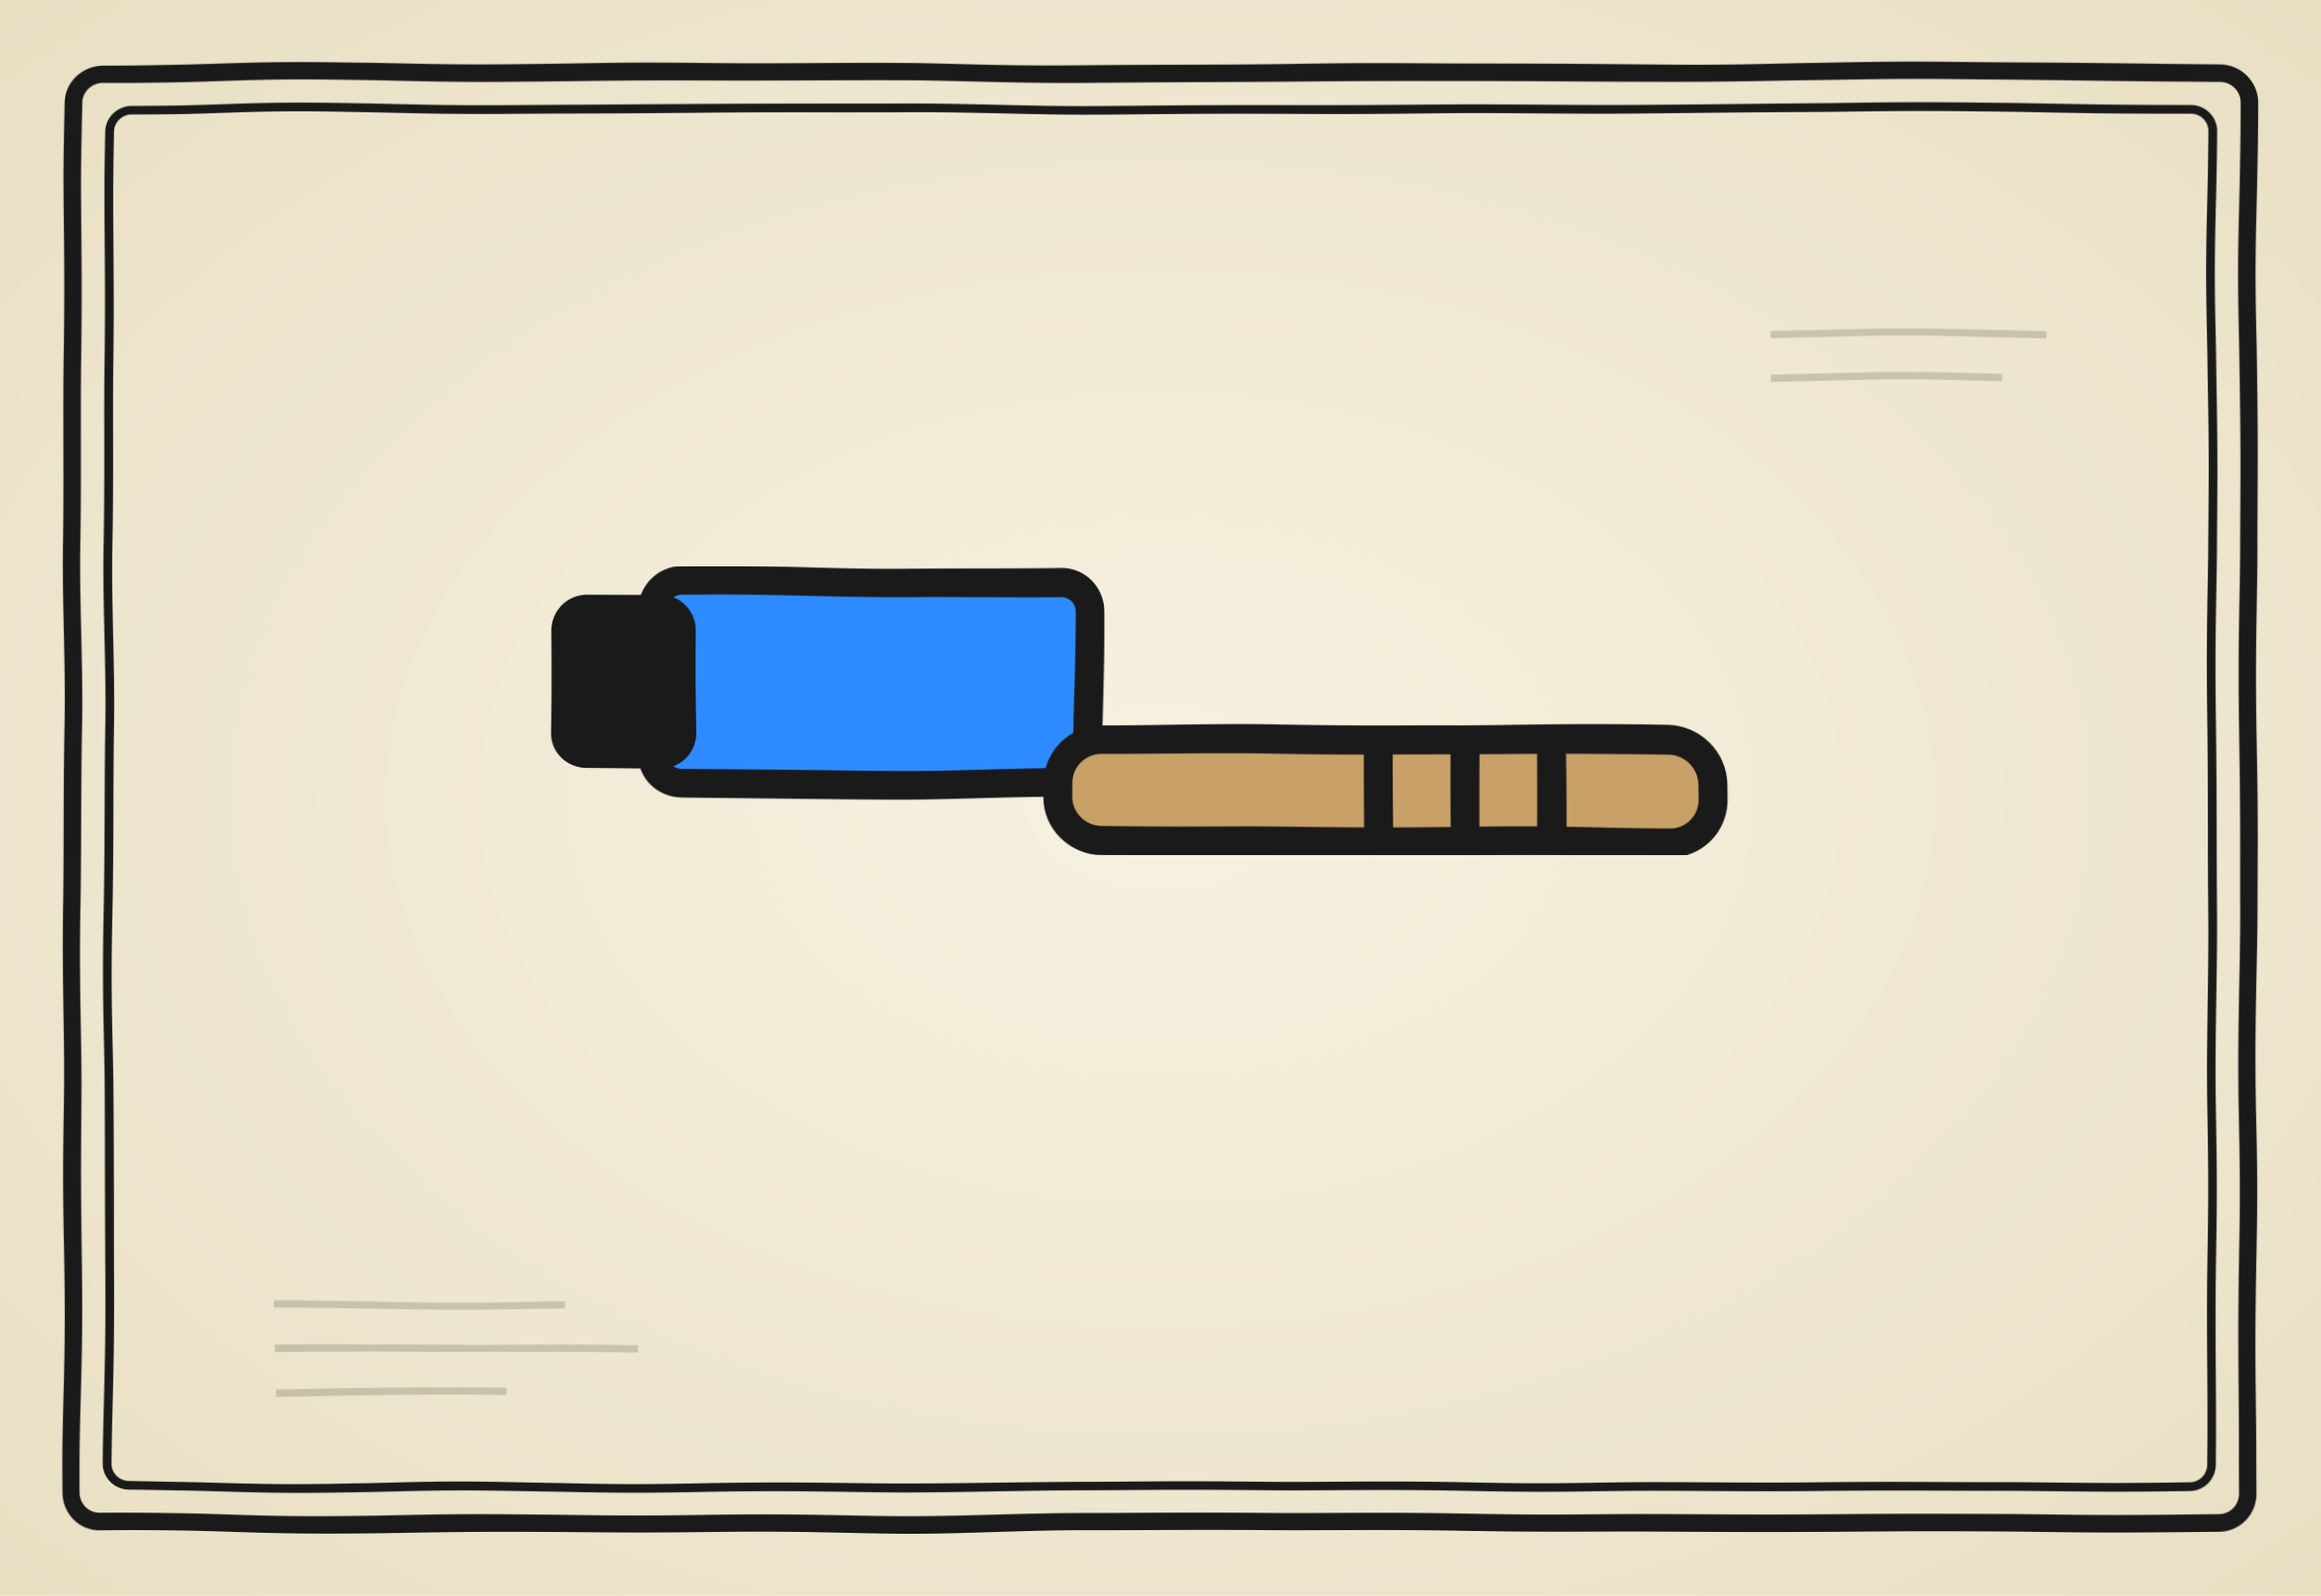
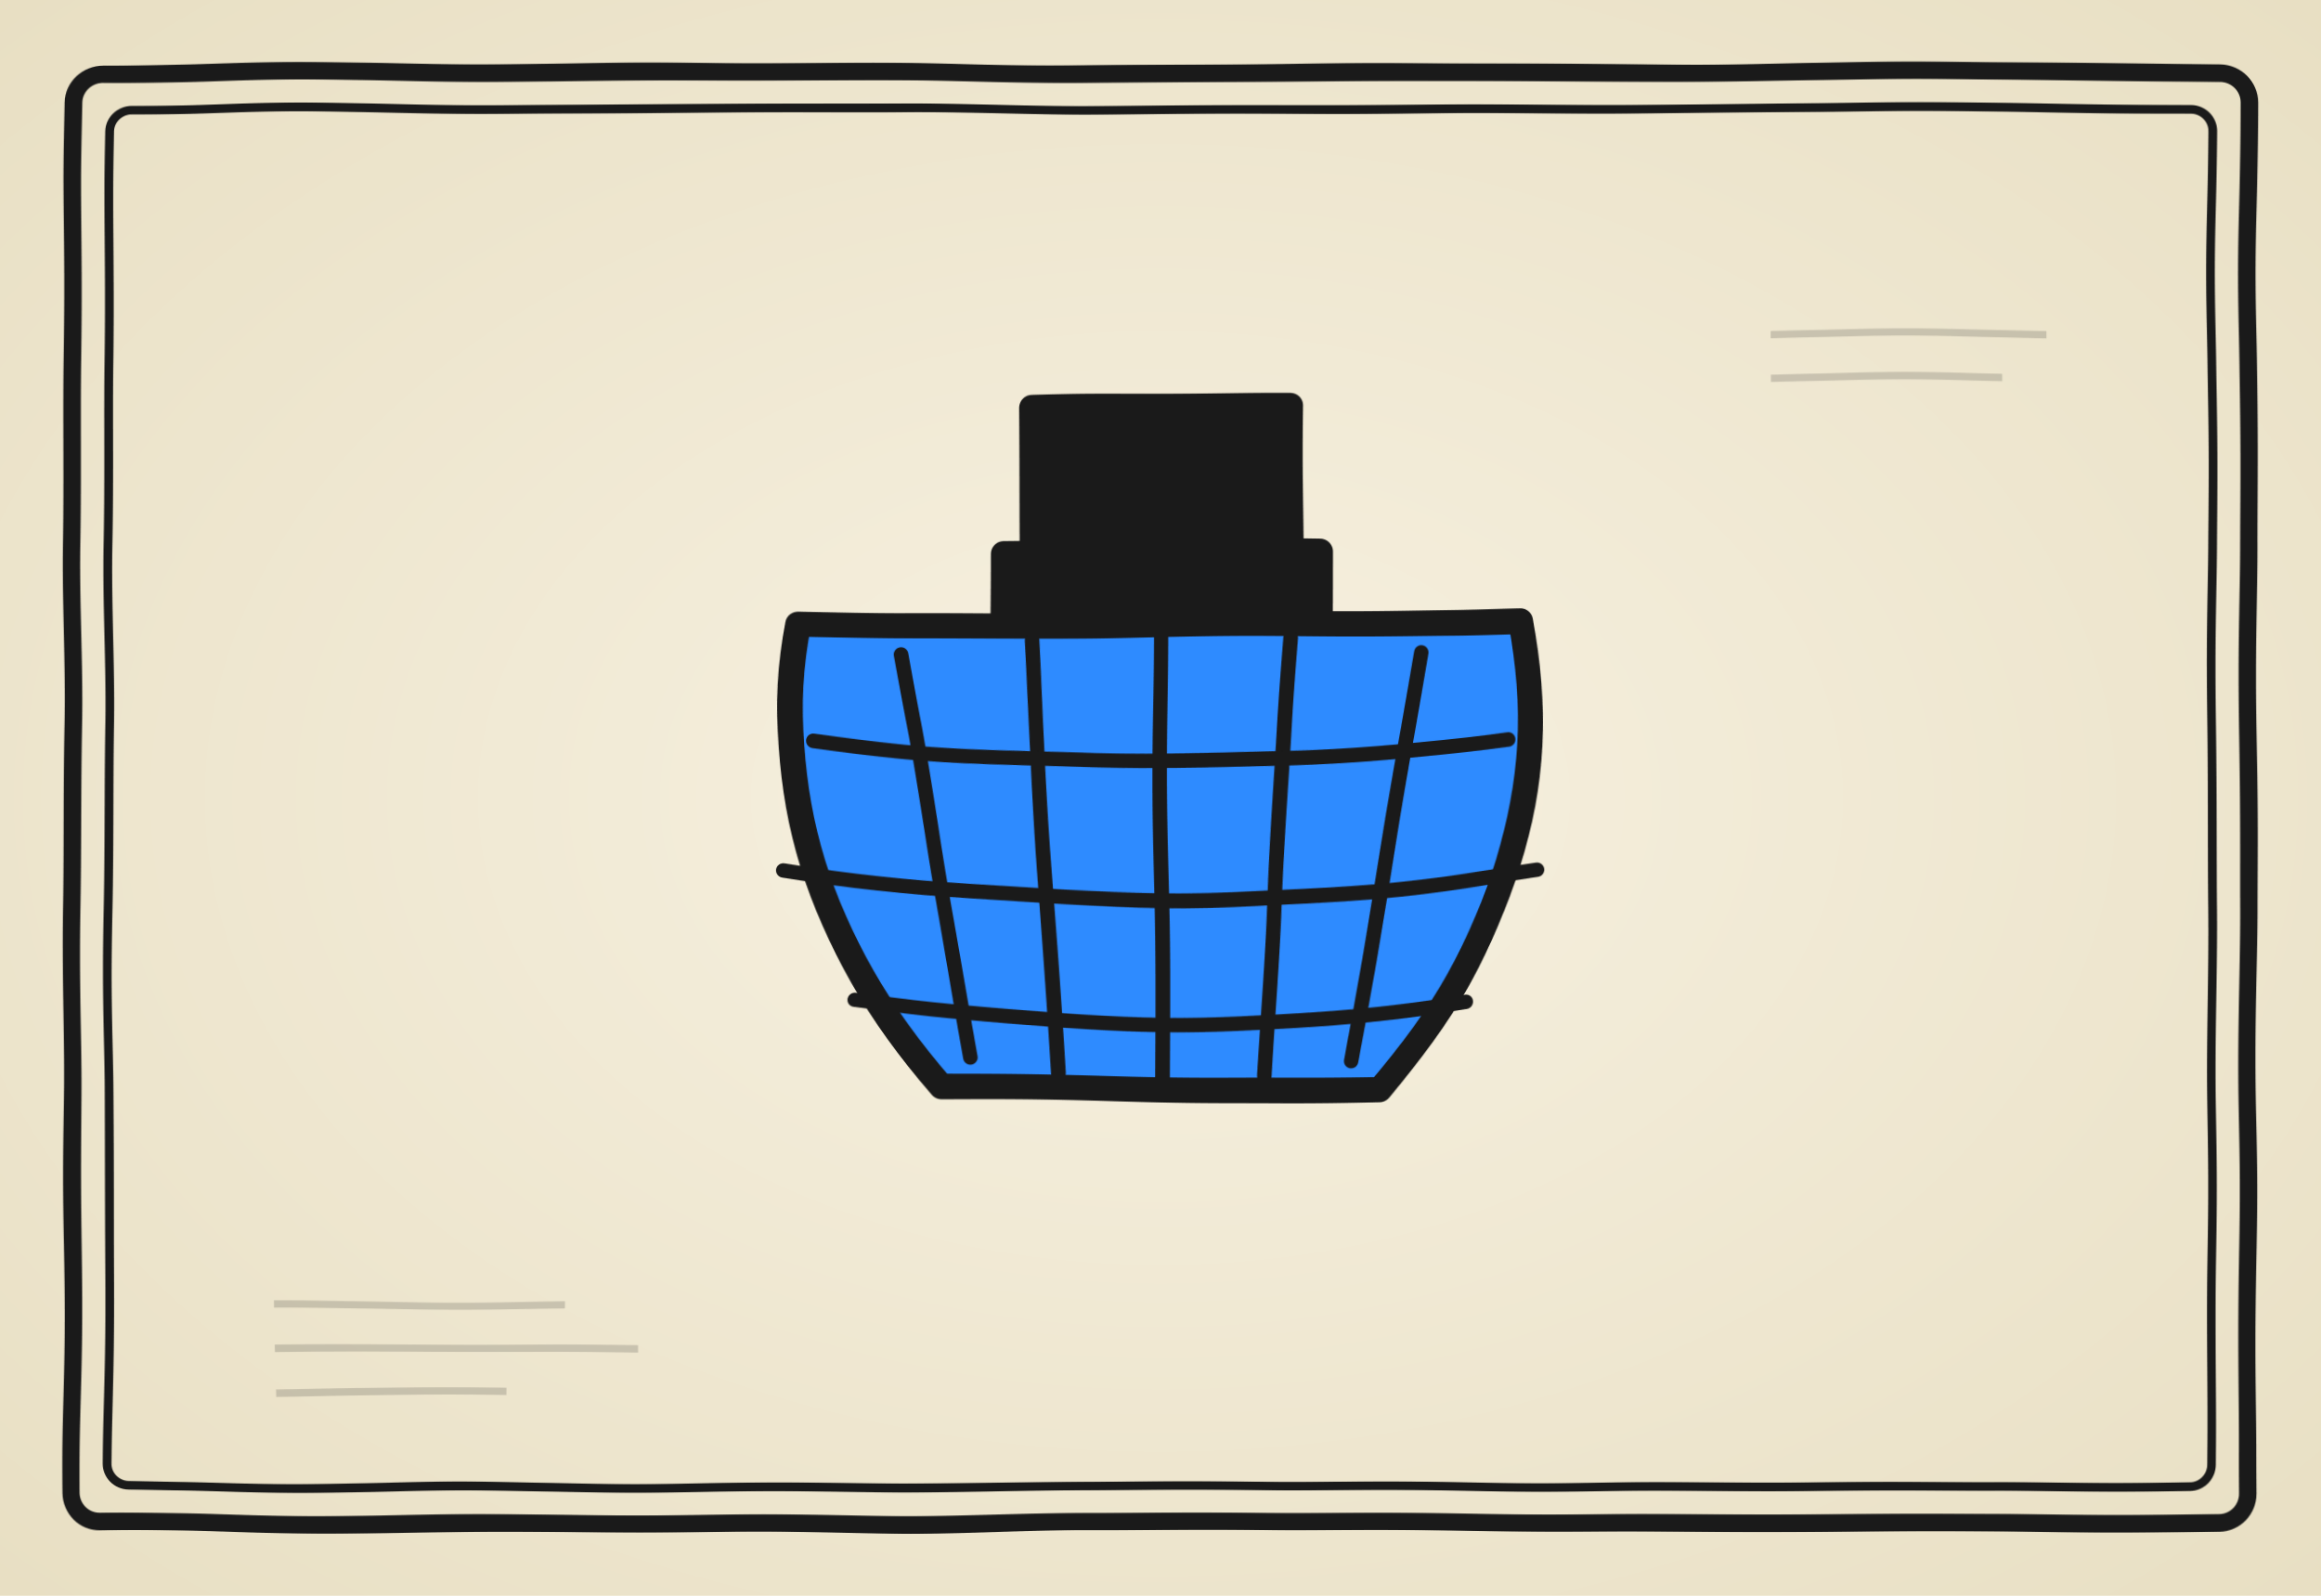
<svg xmlns="http://www.w3.org/2000/svg" viewBox="0 0 320 220" role="img" aria-label="der Saugkorb">
  <defs>
    <radialGradient id="paper" cx="50%" cy="50%" r="70%">
      <stop offset="0%" stop-color="#f7f1e1" />
      <stop offset="100%" stop-color="#e8dfc3" />
    </radialGradient>
    <filter id="sketch" x="-5%" y="-5%" width="110%" height="110%">
      <feTurbulence type="fractalNoise" baseFrequency="0.02" numOctaves="2" seed="148" />
      <feDisplacementMap in="SourceGraphic" scale="1.8" />
    </filter>
    <filter id="sketchLight" x="-5%" y="-5%" width="110%" height="110%">
      <feTurbulence type="fractalNoise" baseFrequency="0.04" numOctaves="1" seed="151" />
      <feDisplacementMap in="SourceGraphic" scale="1.1" />
    </filter>
  </defs>
  <rect width="320" height="220" fill="url(#paper)" />
  <g fill="none" stroke="#1a1a1a" stroke-linecap="round" stroke-linejoin="round" filter="url(#sketchLight)">
    <rect x="10" y="10" width="300" height="200" stroke-width="2.4" rx="4" />
    <rect x="15" y="15" width="290" height="190" stroke-width="1.2" rx="3" />
  </g>
  <g stroke="#1a1a1a" stroke-width="1" opacity="0.18" filter="url(#sketchLight)">
    <line x1="38" y1="180" x2="78" y2="180" />
    <line x1="38" y1="186" x2="88" y2="186" />
    <line x1="38" y1="192" x2="70" y2="192" />
    <line x1="244" y1="46" x2="282" y2="46" />
    <line x1="244" y1="52" x2="276" y2="52" />
  </g>
  <g filter="url(#sketch)">
-     <g stroke="#1a1a1a" stroke-width="4" stroke-linejoin="round" stroke-linecap="round" fill="#2e8bff">
-       <rect x="90" y="80" width="60" height="28" rx="4" />
-       <rect x="78" y="84" width="16" height="20" rx="3" fill="#1a1a1a" />
-       <rect x="146" y="102" width="90" height="14" rx="6" fill="#c9a068" />
-       <line x1="190" y1="104" x2="190" y2="114" />
-       <line x1="202" y1="104" x2="202" y2="114" />
-       <line x1="214" y1="104" x2="214" y2="114" />
+     <g stroke="#1a1a1a" stroke-width="3.5" stroke-linejoin="round" stroke-linecap="round">
+       <rect x="142" y="56" width="36" height="20" fill="#1a1a1a" />
+       <rect x="138" y="76" width="44" height="10" fill="#1a1a1a" />
+       <path d="M 110 86 Q 104 120 130 150 L 190 150 Q 216 120 210 86 Z" fill="#2e8bff" />
+       <line x1="124" y1="90" x2="134" y2="146" stroke-width="2" />
+       <line x1="142" y1="88" x2="146" y2="148" stroke-width="2" />
+       <line x1="160" y1="86" x2="160" y2="150" stroke-width="2" />
+       <line x1="178" y1="88" x2="174" y2="148" stroke-width="2" />
+       <line x1="196" y1="90" x2="186" y2="146" stroke-width="2" />
+       <path d="M 112 102 Q 160 108 208 102" fill="none" stroke-width="2" />
+       <path d="M 108 120 Q 160 128 212 120" fill="none" stroke-width="2" />
+       <path d="M 118 138 Q 160 144 202 138" fill="none" stroke-width="2" />
    </g>
  </g>
</svg>
